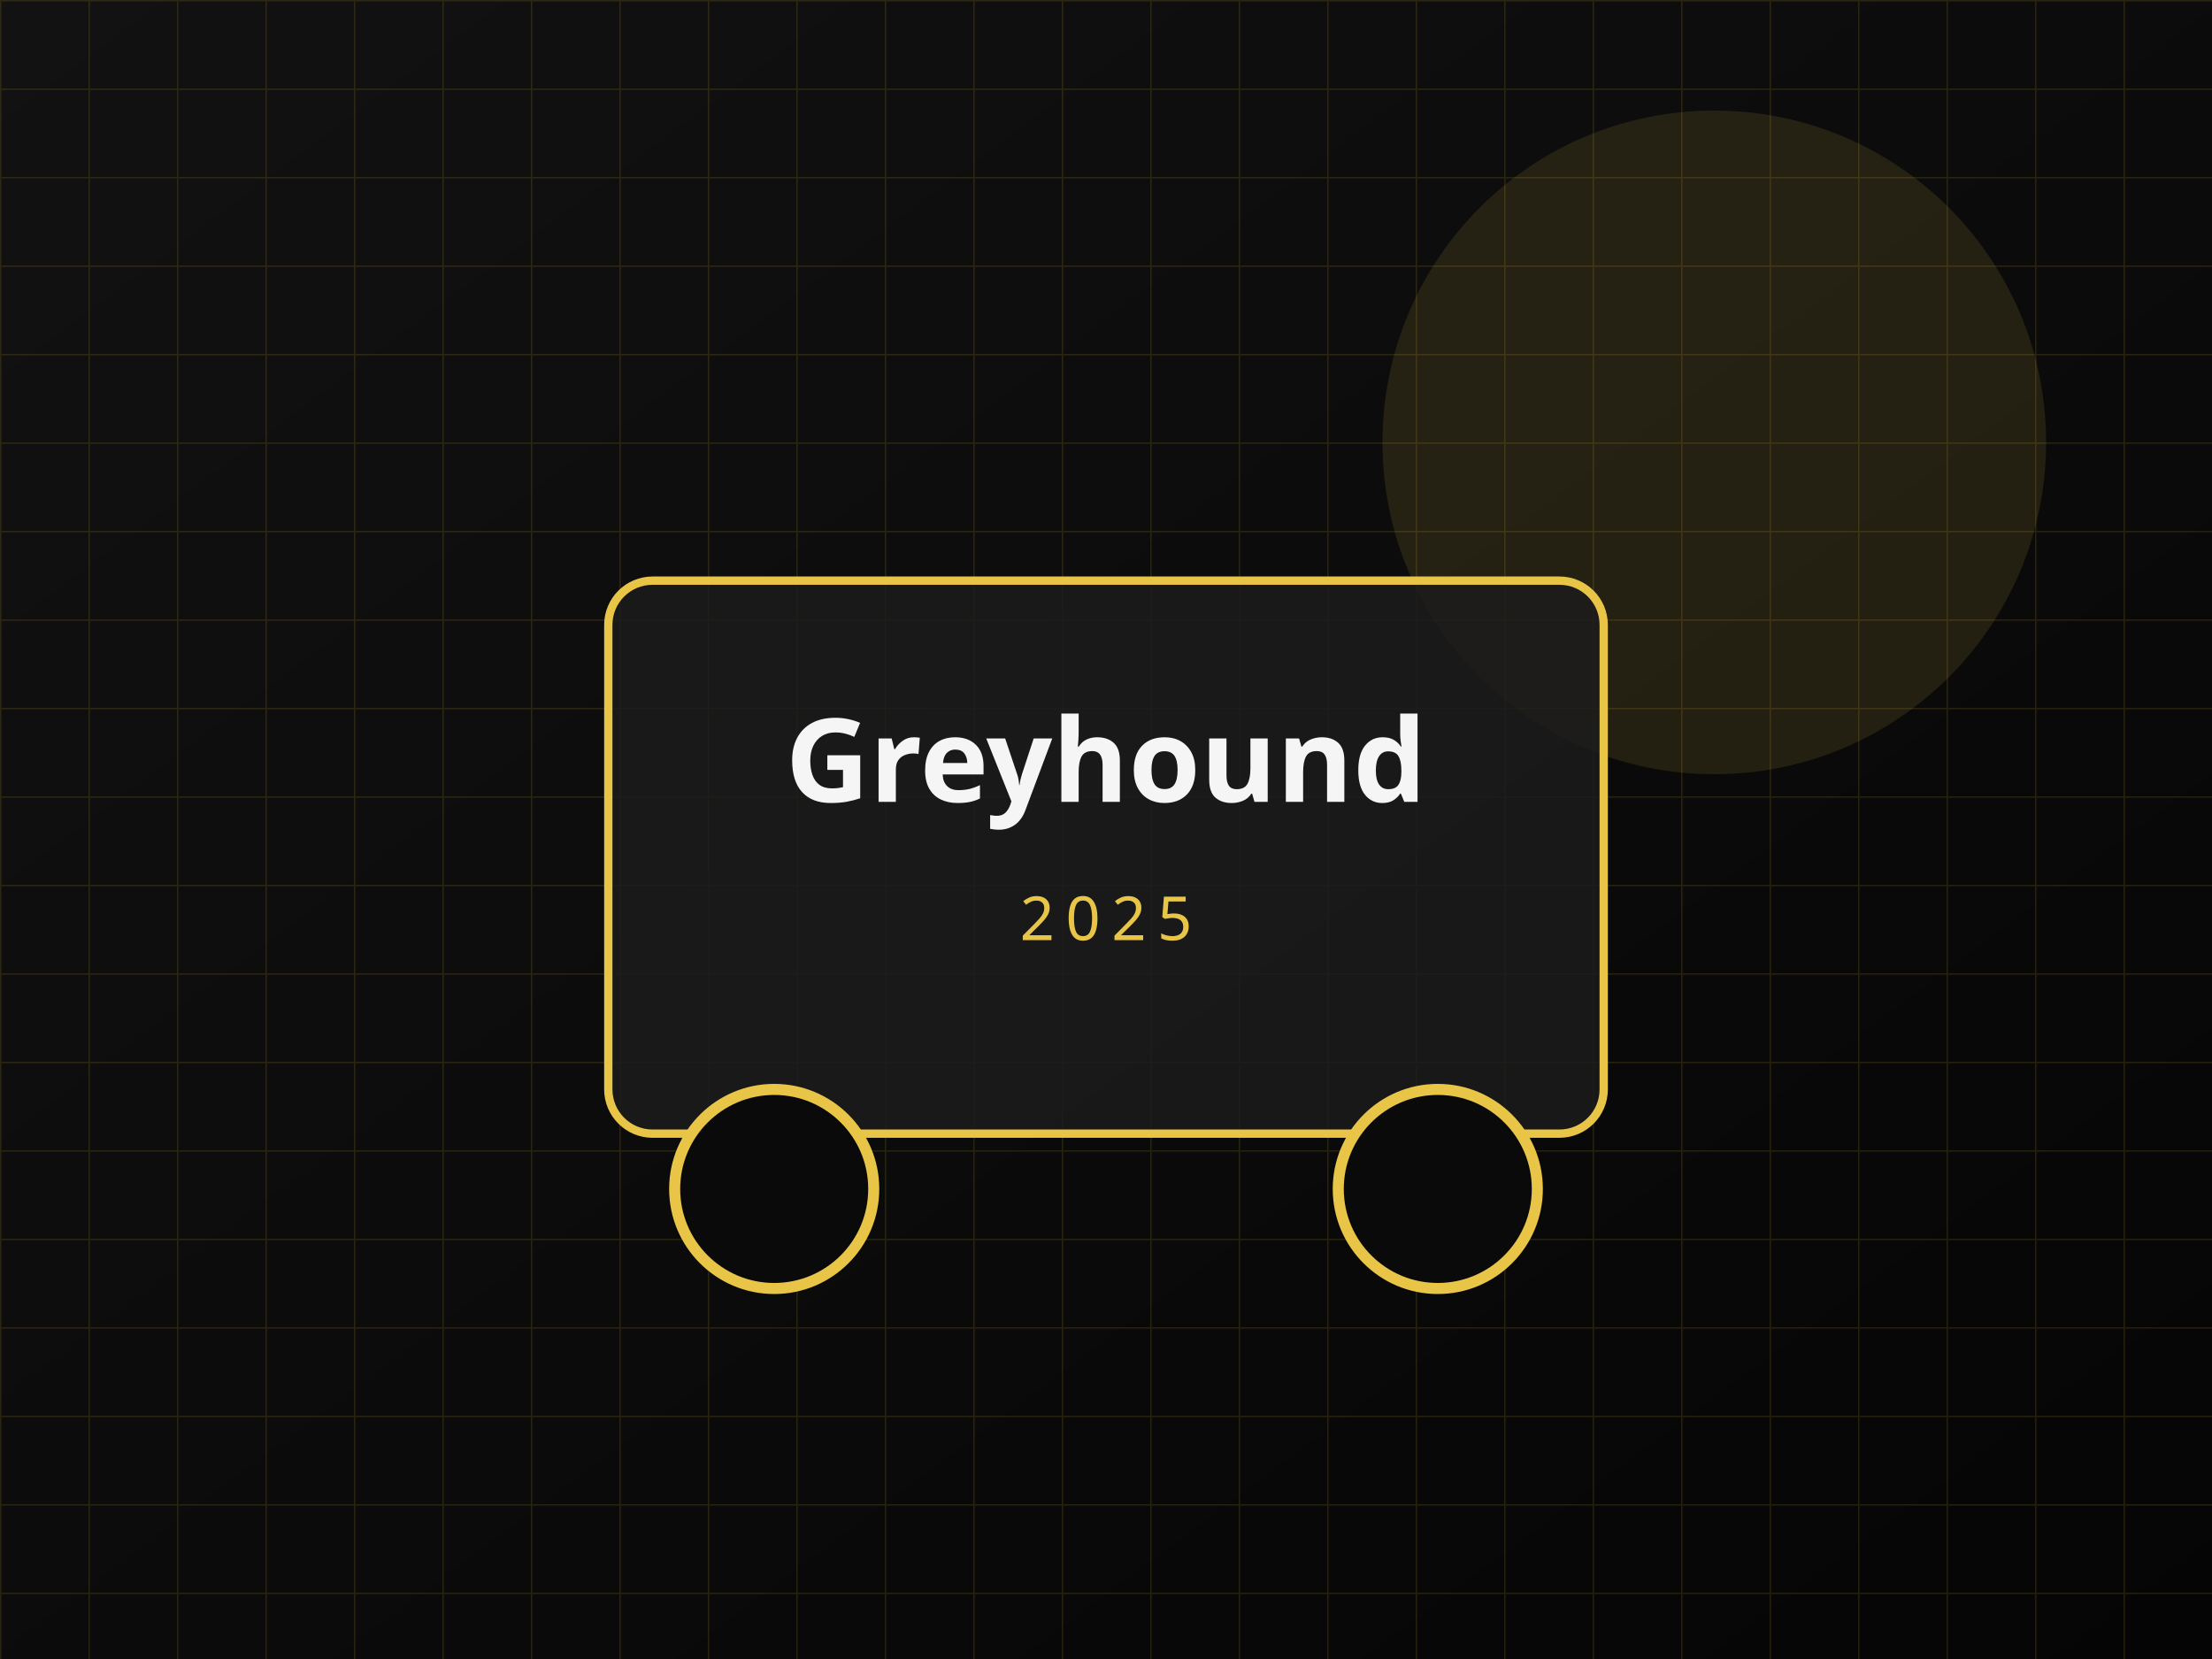
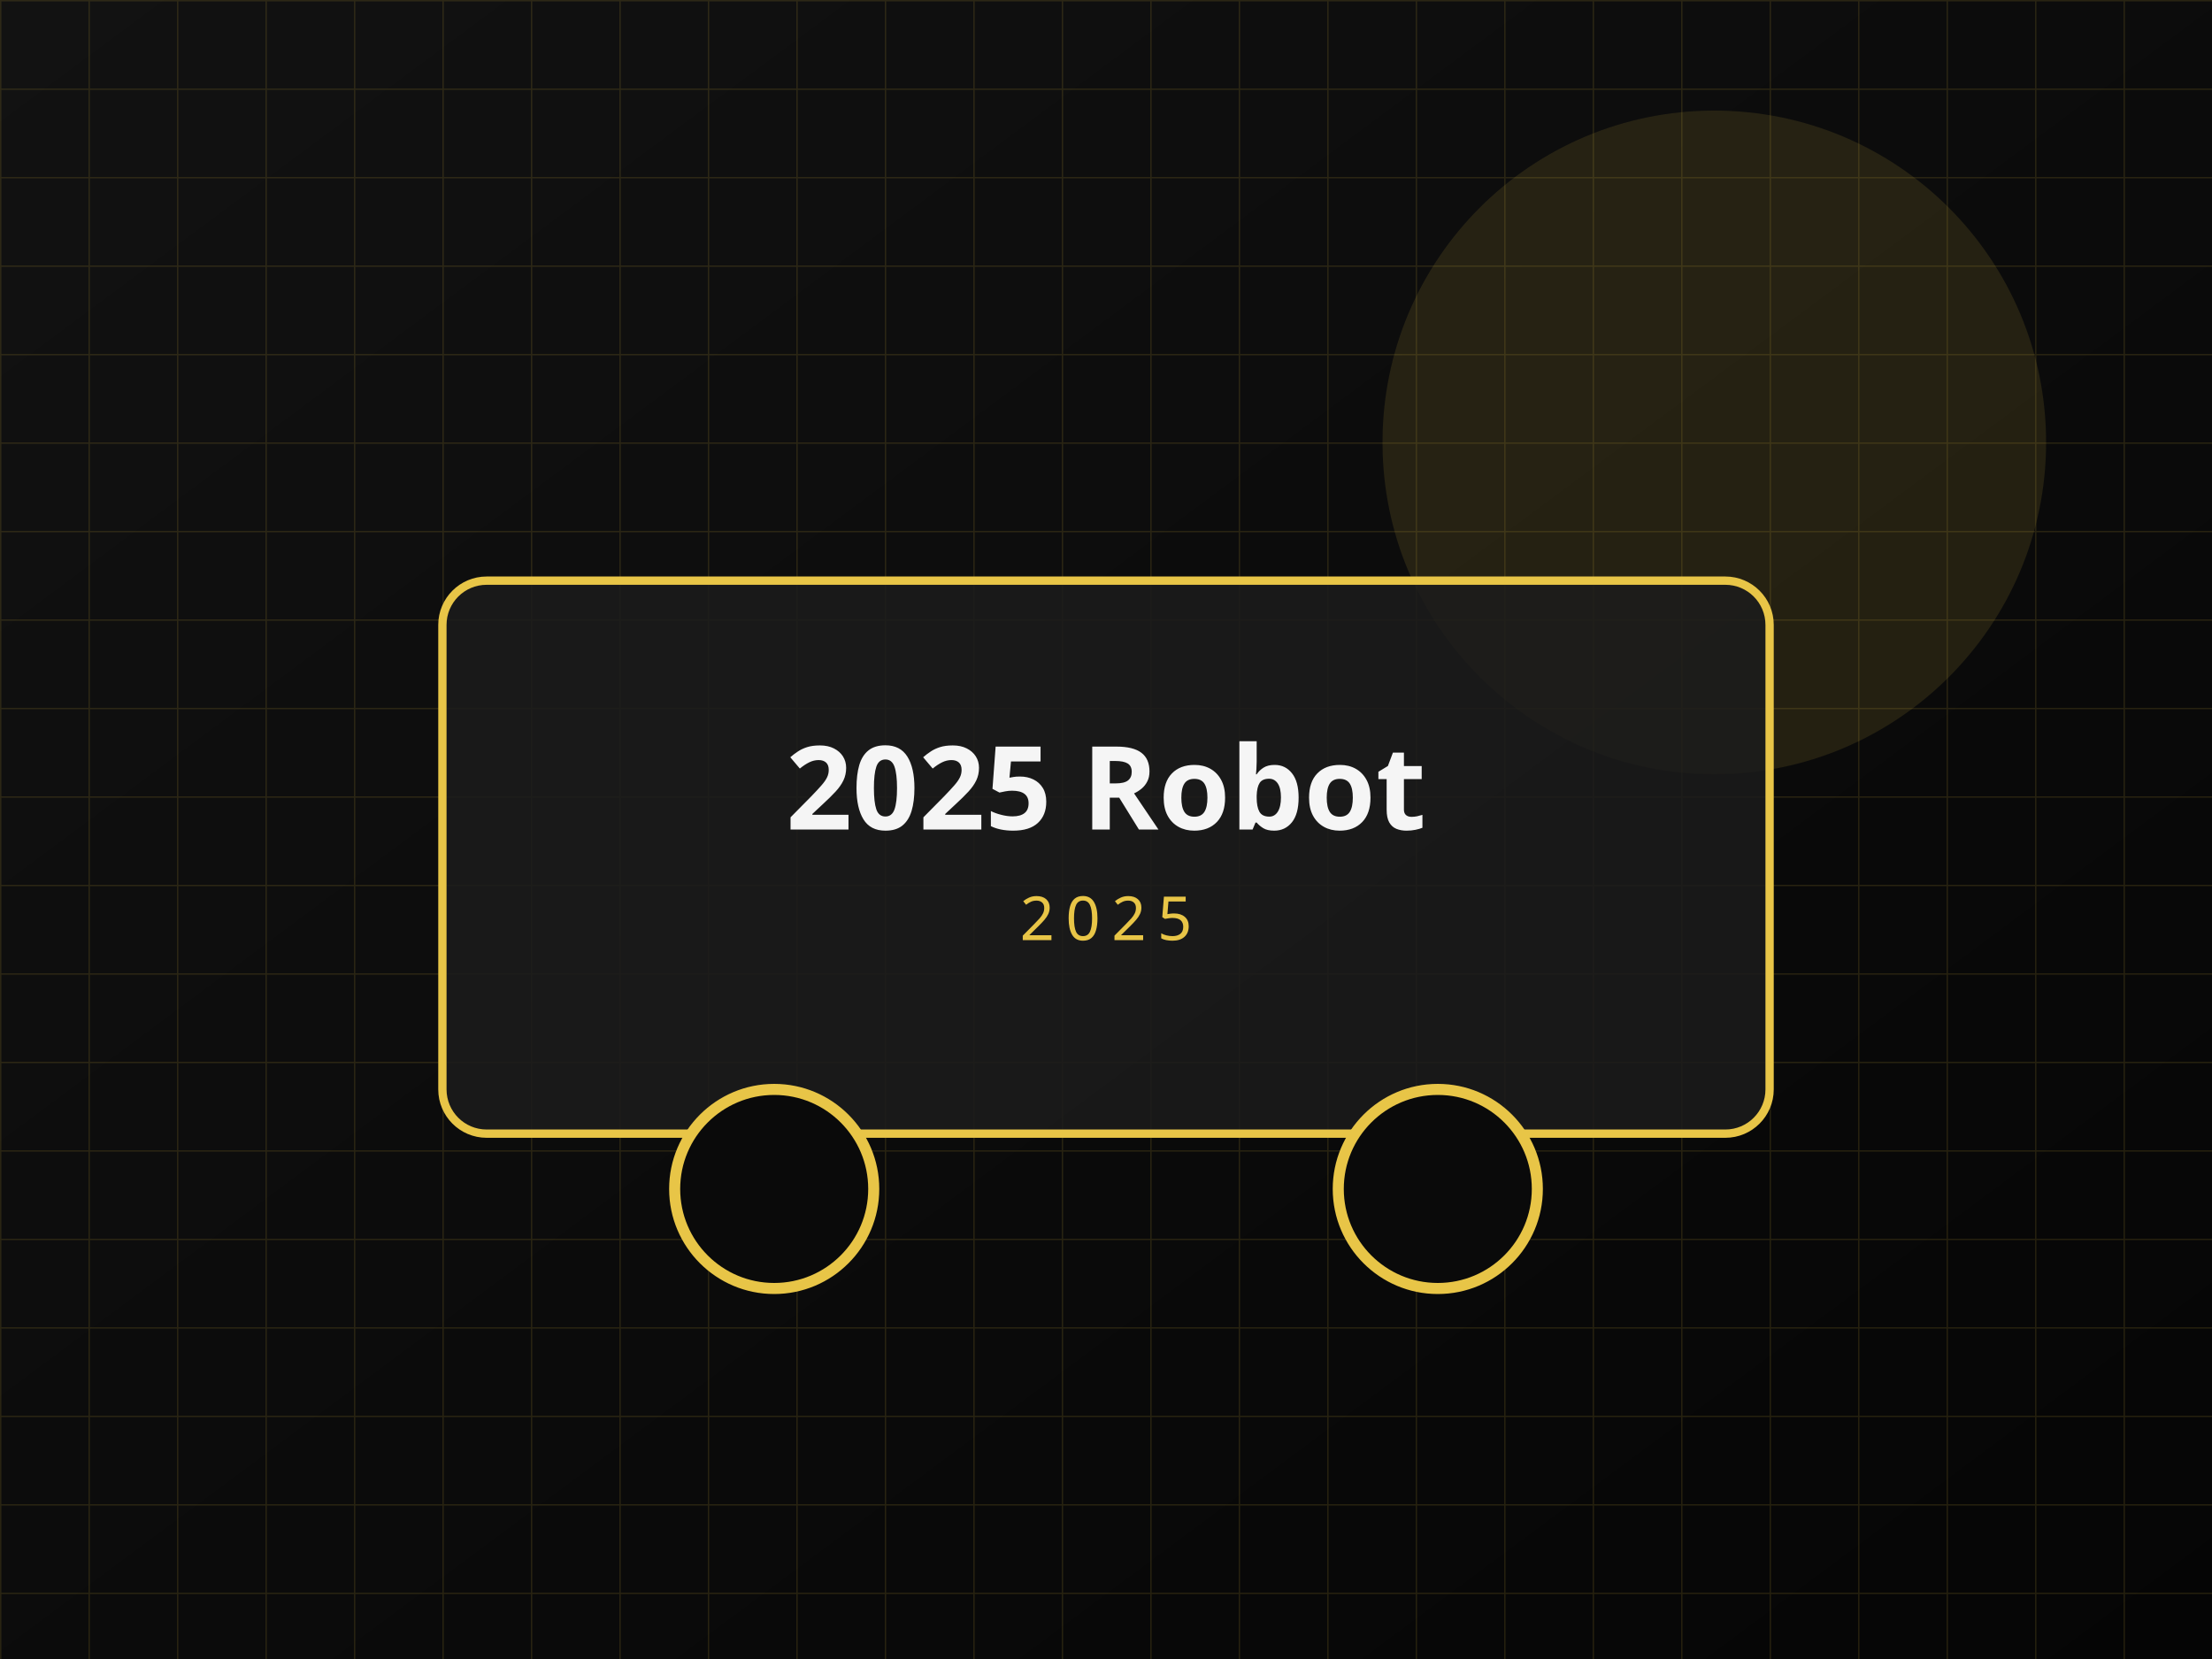
<svg xmlns="http://www.w3.org/2000/svg" viewBox="0 0 800 600" fill="none">
  <defs>
    <linearGradient id="bg" x1="0" y1="0" x2="1" y2="1">
      <stop stop-color="#121212" />
      <stop offset="1" stop-color="#050505" />
    </linearGradient>
    <pattern id="grid" width="32" height="32" patternUnits="userSpaceOnUse">
      <path d="M32 0H0V32" stroke="#d4af37" stroke-opacity=".15" stroke-width="1" />
    </pattern>
  </defs>
  <rect width="800" height="600" fill="url(#bg)" />
  <rect width="800" height="600" fill="url(#grid)" />
  <circle cx="620" cy="160" r="120" fill="#e8c547" fill-opacity=".12" />
-   <rect x="220" y="210" width="360" height="200" rx="16" stroke="#e8c547" stroke-width="3" fill="#1c1c1c" fill-opacity=".85" />
+   <rect x="160" y="210" width="480" height="200" rx="16" stroke="#e8c547" stroke-width="3" fill="#1c1c1c" fill-opacity=".85" />
  <circle cx="280" cy="430" r="36" stroke="#e8c547" stroke-width="4" fill="#0a0a0a" />
  <circle cx="520" cy="430" r="36" stroke="#e8c547" stroke-width="4" fill="#0a0a0a" />
-   <text x="400" y="290" text-anchor="middle" fill="#f5f5f5" font-family="system-ui,sans-serif" font-size="42" font-weight="700">Greyhound</text>
+   <text x="400" y="300" text-anchor="middle" fill="#f5f5f5" font-family="system-ui,sans-serif" font-size="42" font-weight="700">2025 Robot</text>
  <text x="400" y="340" text-anchor="middle" fill="#e8c547" font-family="system-ui,sans-serif" font-size="22" letter-spacing="4">2025</text>
</svg>
